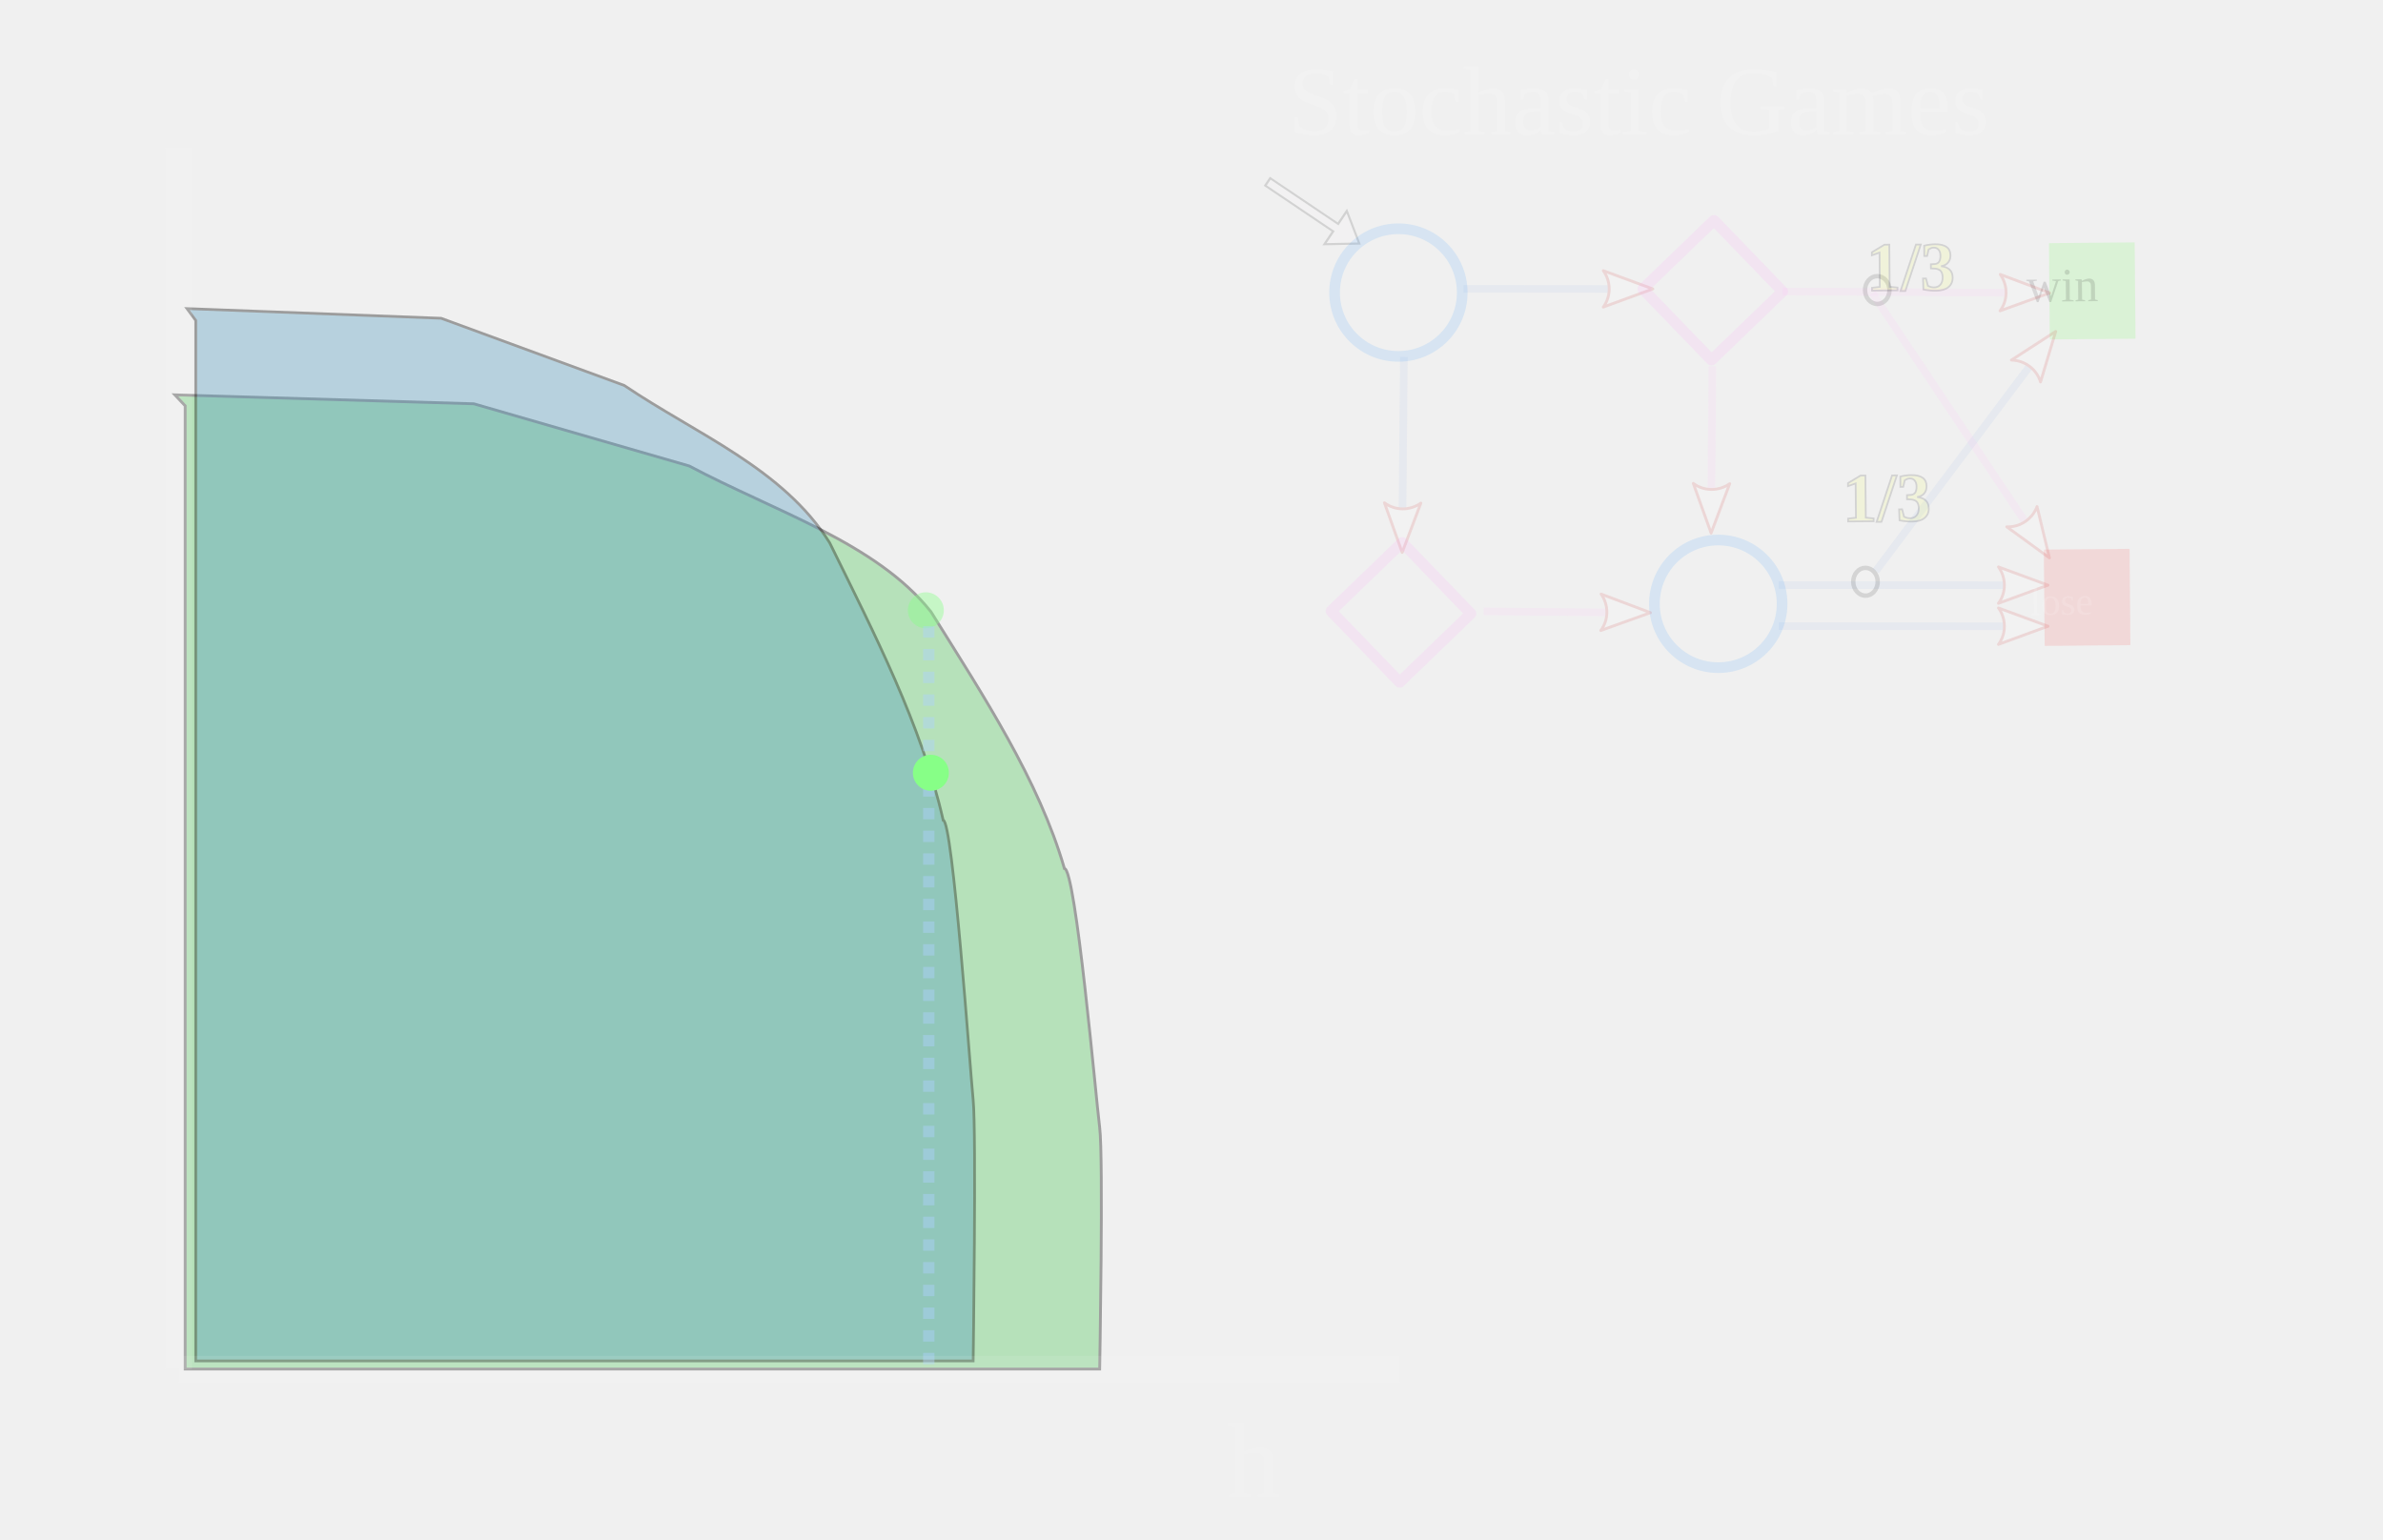
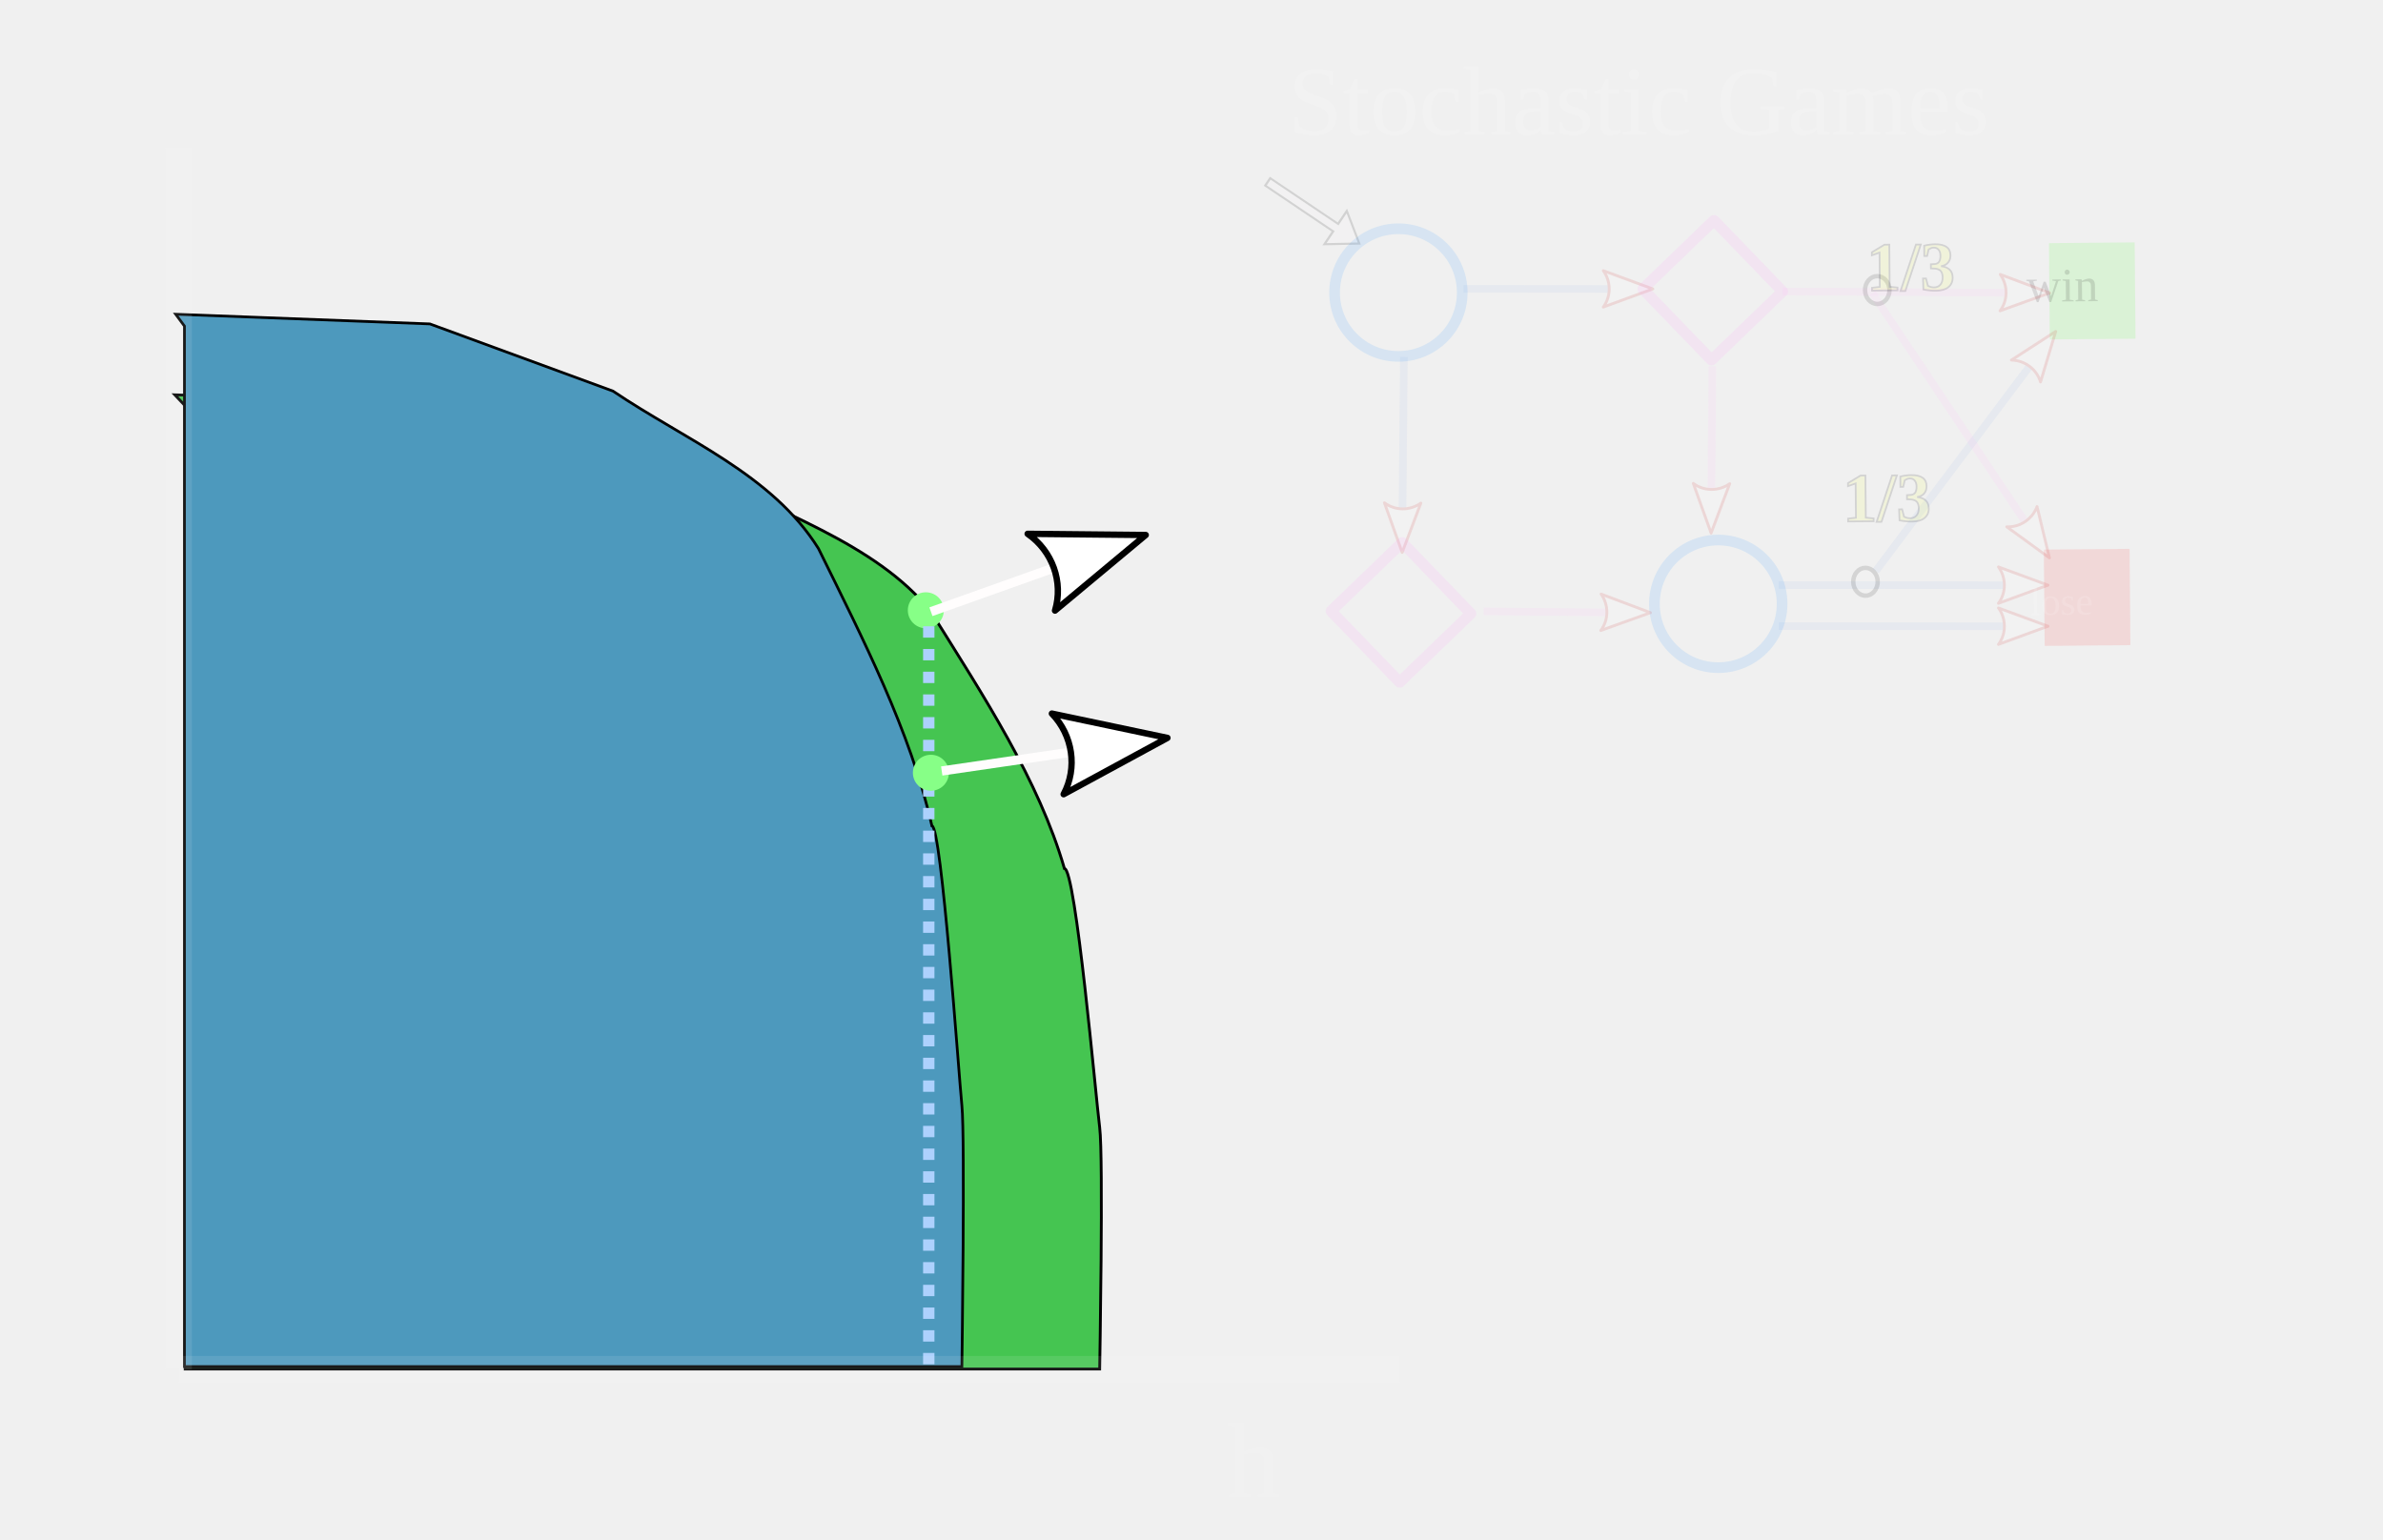
<svg xmlns="http://www.w3.org/2000/svg" width="844.607" height="545.63" viewBox="0 0 223.469 144.365" version="1.1" id="svg211">
  <defs id="defs208">
    <marker style="overflow:visible;" id="Arrow2Lend" refX="0.0" refY="0.0" orient="auto">
      <path transform="scale(1.1) rotate(180) translate(1,0)" d="M 8.719,4.034 L -2.207,0.016 L 8.719,-4.002 C 6.973,-1.63 6.983,1.616 8.719,4.034 z " style="fill-rule:evenodd;fill:context-stroke;stroke-width:0.625;stroke-linejoin:round;" id="path42699" />
    </marker>
    <marker style="overflow:visible" id="marker62969" refX="0.0" refY="0.0" orient="auto">
      <path transform="scale(0.8) translate(-6,0)" style="fill-rule:evenodd;fill:context-fill;stroke:context-stroke;stroke-width:1.0pt" d="M 5.77,0.0 L -2.88,5.0 L -2.88,-5.0 L 5.77,0.0 z " id="path62967" />
    </marker>
    <marker style="overflow:visible" id="marker62959" refX="0.0" refY="0.0" orient="auto">
      <path transform="scale(0.8) translate(12.5,0)" style="fill-rule:evenodd;fill:context-stroke;stroke:context-stroke;stroke-width:1.0pt" d="M 0.0,0.0 L 5.0,-5.0 L -12.5,0.0 L 5.0,5.0 L 0.0,0.0 z " id="path17092" />
    </marker>
    <marker style="overflow:visible" id="TriangleOutL" refX="0" refY="0" orient="auto">
      <path transform="scale(0.8)" style="fill:context-stroke;fill-rule:evenodd;stroke:context-stroke;stroke-width:1pt" d="M 5.77,0 -2.88,5 V -5 Z" id="path17234" />
    </marker>
    <marker style="overflow:visible" id="EmptyTriangleOutL" refX="0" refY="0" orient="auto">
      <path transform="matrix(0.8,0,0,0.8,-4.8,0)" style="fill:context-fill;fill-rule:evenodd;stroke:context-stroke;stroke-width:1pt" d="M 5.77,0 -2.88,5 V -5 Z" id="path17252" />
    </marker>
    <marker orient="auto" refY="0" refX="0" id="Arrow1Send" style="overflow:visible">
      <path id="path1590" d="M 0,0 5,-5 -12.5,0 5,5 Z" style="fill:#484d49;fill-opacity:0.457;fill-rule:evenodd;stroke:#484d49;stroke-width:1pt;stroke-opacity:0.457" transform="matrix(-0.2,0,0,-0.2,-1.2,0)" />
    </marker>
    <marker orient="auto" refY="0" refX="0" id="Arrow1Mend" style="overflow:visible">
      <path id="path1584" d="M 0,0 5,-5 -12.5,0 5,5 Z" style="fill:#000000;fill-opacity:1;fill-rule:evenodd;stroke:#000000;stroke-width:1pt;stroke-opacity:1" transform="matrix(-0.4,0,0,-0.4,-4,0)" />
    </marker>
    <marker orient="auto" refY="0" refX="0" id="Arrow1Lstart" style="overflow:visible">
      <path id="path1575" d="M 0,0 5,-5 -12.5,0 5,5 Z" style="fill:#000000;fill-opacity:1;fill-rule:evenodd;stroke:#000000;stroke-width:1pt;stroke-opacity:1" transform="matrix(0.8,0,0,0.8,10,0)" />
    </marker>
    <style type="text/css" id="current-color-scheme">
      .ColorScheme-Text {
        color:#4d4d4d;
      }
      </style>
    <marker style="overflow:visible" id="TriangleOutL-7" refX="0" refY="0" orient="auto">
      <path transform="scale(0.8)" style="fill:context-stroke;fill-rule:evenodd;stroke:context-stroke;stroke-width:1pt" d="M 5.77,0 -2.88,5 V -5 Z" id="path17234-6" />
    </marker>
    <marker style="overflow:visible" id="TriangleOutL-6" refX="0" refY="0" orient="auto">
      <path transform="scale(0.8)" style="fill:context-stroke;fill-rule:evenodd;stroke:context-stroke;stroke-width:1pt" d="M 5.77,0 -2.88,5 V -5 Z" id="path17234-2" />
    </marker>
    <marker style="overflow:visible" refX="0" refY="0" orient="auto" id="marker1553495298216058387">
      <path transform="scale(-0.6)" d="M 8.719,4.034 -2.207,0.016 8.719,-4.002 c -1.745,2.372 -1.735,5.617 -6e-7,8.035 z" style="fill:#ffffff;fill-opacity:1;fill-rule:evenodd;stroke:#cd2222;stroke-width:0.625;stroke-linejoin:round;stroke-opacity:1" id="path4726" />
    </marker>
    <marker style="overflow:visible" refX="0" refY="0" orient="auto" id="marker1553417629703916899">
      <path transform="scale(-0.6)" d="M 8.719,4.034 -2.207,0.016 8.719,-4.002 c -1.745,2.372 -1.735,5.617 -6e-7,8.035 z" style="fill:#ffffff;fill-opacity:1;fill-rule:evenodd;stroke:#cd2222;stroke-width:0.625;stroke-linejoin:round;stroke-opacity:1" id="path4732" />
    </marker>
    <marker style="overflow:visible" refX="0" refY="0" orient="auto" id="marker1553417629703916899-7">
      <path transform="scale(-0.6)" d="M 8.719,4.034 -2.207,0.016 8.719,-4.002 c -1.745,2.372 -1.735,5.617 -6e-7,8.035 z" style="fill:#ffffff;fill-opacity:1;fill-rule:evenodd;stroke:#cd2222;stroke-width:0.625;stroke-linejoin:round;stroke-opacity:1" id="path4732-2" />
    </marker>
    <marker style="overflow:visible" refX="0" refY="0" orient="auto" id="marker15539562149766756378">
      <path transform="scale(-0.6)" d="M 8.719,4.034 -2.207,0.016 8.719,-4.002 c -1.745,2.372 -1.735,5.617 -6e-7,8.035 z" style="fill:#ffffff;fill-opacity:1;fill-rule:evenodd;stroke:#cd2222;stroke-width:0.625;stroke-linejoin:round;stroke-opacity:1" id="path4735" />
    </marker>
    <marker style="overflow:visible" refX="0" refY="0" orient="auto" id="marker1553506919828493227">
      <path transform="scale(-0.6)" d="M 8.719,4.034 -2.207,0.016 8.719,-4.002 c -1.745,2.372 -1.735,5.617 -6e-7,8.035 z" style="fill:#ffffff;fill-opacity:1;fill-rule:evenodd;stroke:#cd2222;stroke-width:0.625;stroke-linejoin:round;stroke-opacity:1" id="path4723" />
    </marker>
    <marker style="overflow:visible" refX="0" refY="0" orient="auto" id="marker1553506919828493227-4">
      <path transform="scale(-0.6)" d="M 8.719,4.034 -2.207,0.016 8.719,-4.002 c -1.745,2.372 -1.735,5.617 -6e-7,8.035 z" style="fill:#ffffff;fill-opacity:1;fill-rule:evenodd;stroke:#cd2222;stroke-width:0.625;stroke-linejoin:round;stroke-opacity:1" id="path4723-3" />
    </marker>
    <marker style="overflow:visible" refX="0" refY="0" orient="auto" id="marker1553506919828493227-4-6">
      <path transform="scale(-0.6)" d="M 8.719,4.034 -2.207,0.016 8.719,-4.002 c -1.745,2.372 -1.735,5.617 -6e-7,8.035 z" style="fill:#ffffff;fill-opacity:1;fill-rule:evenodd;stroke:#cd2222;stroke-width:0.625;stroke-linejoin:round;stroke-opacity:1" id="path4723-3-4" />
    </marker>
    <marker style="overflow:visible" refX="0" refY="0" orient="auto" id="marker1553352461937877444">
      <path transform="scale(-0.6)" d="M 8.719,4.034 -2.207,0.016 8.719,-4.002 c -1.745,2.372 -1.735,5.617 -6e-7,8.035 z" style="fill:#ffffff;fill-opacity:1;fill-rule:evenodd;stroke:#cd2222;stroke-width:0.625;stroke-linejoin:round;stroke-opacity:1" id="path4720" />
    </marker>
    <marker style="overflow:visible" refX="0" refY="0" orient="auto" id="marker15531871865674093383">
      <path transform="scale(-0.6)" d="M 8.719,4.034 -2.207,0.016 8.719,-4.002 c -1.745,2.372 -1.735,5.617 -6e-7,8.035 z" style="fill:#ffffff;fill-opacity:1;fill-rule:evenodd;stroke:#cd2222;stroke-width:0.625;stroke-linejoin:round;stroke-opacity:1" id="path4729" />
    </marker>
    <marker style="overflow:visible" refX="0" refY="0" orient="auto" id="marker1553506919828493227-0">
      <path transform="scale(-0.6)" d="M 8.719,4.034 -2.207,0.016 8.719,-4.002 c -1.745,2.372 -1.735,5.617 -6e-7,8.035 z" style="fill:#ffffff;fill-opacity:1;fill-rule:evenodd;stroke:#cd2222;stroke-width:0.625;stroke-linejoin:round;stroke-opacity:1" id="path4723-9" />
    </marker>
    <marker style="overflow:visible" refX="0" refY="0" orient="auto" id="marker1553506919828493227-0-6">
      <path transform="scale(-0.6)" d="M 8.719,4.034 -2.207,0.016 8.719,-4.002 c -1.745,2.372 -1.735,5.617 -6e-7,8.035 z" style="fill:#ffffff;fill-opacity:1;fill-rule:evenodd;stroke:#cd2222;stroke-width:0.625;stroke-linejoin:round;stroke-opacity:1" id="path4723-9-0" />
    </marker>
    <marker style="overflow:visible" refX="0" refY="0" orient="auto" id="marker1553506919828493227-0-6-2">
      <path transform="scale(-0.6)" d="M 8.719,4.034 -2.207,0.016 8.719,-4.002 c -1.745,2.372 -1.735,5.617 -6e-7,8.035 z" style="fill:#ffffff;fill-opacity:1;fill-rule:evenodd;stroke:#cd2222;stroke-width:0.625;stroke-linejoin:round;stroke-opacity:1" id="path4723-9-0-6" />
    </marker>
    <marker style="overflow:visible" refX="0" refY="0" orient="auto" id="marker1553506919828493227-0-6-2-2">
      <path transform="scale(-0.6)" d="M 8.719,4.034 -2.207,0.016 8.719,-4.002 c -1.745,2.372 -1.735,5.617 -6e-7,8.035 z" style="fill:#ffffff;fill-opacity:1;fill-rule:evenodd;stroke:#cd2222;stroke-width:0.625;stroke-linejoin:round;stroke-opacity:1" id="path4723-9-0-6-0" />
    </marker>
    <marker style="overflow:visible" refX="0" refY="0" orient="auto" id="marker1553506919828493227-0-6-2-3">
      <path transform="scale(-0.6)" d="M 8.719,4.034 -2.207,0.016 8.719,-4.002 c -1.745,2.372 -1.735,5.617 -6e-7,8.035 z" style="fill:#ffffff;fill-opacity:1;fill-rule:evenodd;stroke:#cd2222;stroke-width:0.625;stroke-linejoin:round;stroke-opacity:1" id="path4723-9-0-6-7" />
    </marker>
    <marker style="overflow:visible" refX="0" refY="0" orient="auto" id="marker1553506919828493227-0-6-2-9">
      <path transform="scale(-0.6)" d="M 8.719,4.034 -2.207,0.016 8.719,-4.002 c -1.745,2.372 -1.735,5.617 -6e-7,8.035 z" style="fill:#ffffff;fill-opacity:1;fill-rule:evenodd;stroke:#cd2222;stroke-width:0.625;stroke-linejoin:round;stroke-opacity:1" id="path4723-9-0-6-2" />
    </marker>
    <marker style="overflow:visible" refX="0" refY="0" orient="auto" id="marker1553506919828493227-0-6-2-9-9">
      <path transform="scale(-0.6)" d="M 8.719,4.034 -2.207,0.016 8.719,-4.002 c -1.745,2.372 -1.735,5.617 -6e-7,8.035 z" style="fill:#ffffff;fill-opacity:1;fill-rule:evenodd;stroke:#cd2222;stroke-width:0.625;stroke-linejoin:round;stroke-opacity:1" id="path4723-9-0-6-2-7" />
    </marker>
    <marker style="overflow:visible" refX="0" refY="0" orient="auto" id="marker1553506919828493227-0-6-2-9-6">
      <path transform="scale(-0.6)" d="M 8.719,4.034 -2.207,0.016 8.719,-4.002 c -1.745,2.372 -1.735,5.617 -6e-7,8.035 z" style="fill:#ffffff;fill-opacity:1;fill-rule:evenodd;stroke:#cd2222;stroke-width:0.625;stroke-linejoin:round;stroke-opacity:1" id="path4723-9-0-6-2-1" />
    </marker>
    <marker style="overflow:visible" refX="0" refY="0" orient="auto" id="marker1553506919828493227-0-6-2-9-6-9">
      <path transform="scale(-0.6)" d="M 8.719,4.034 -2.207,0.016 8.719,-4.002 c -1.745,2.372 -1.735,5.617 -6e-7,8.035 z" style="fill:#ffffff;fill-opacity:1;fill-rule:evenodd;stroke:#cd2222;stroke-width:0.625;stroke-linejoin:round;stroke-opacity:1" id="path4723-9-0-6-2-1-3" />
    </marker>
    <marker style="overflow:visible" refX="0" refY="0" orient="auto" id="marker1553506919828493227-0-3">
      <path transform="scale(-0.6)" d="M 8.719,4.034 -2.207,0.016 8.719,-4.002 c -1.745,2.372 -1.735,5.617 -6e-7,8.035 z" style="fill:#ffffff;fill-opacity:1;fill-rule:evenodd;stroke:#cd2222;stroke-width:0.625;stroke-linejoin:round;stroke-opacity:1" id="path4723-9-6" />
    </marker>
    <marker style="overflow:visible" refX="0" refY="0" orient="auto" id="marker1553506919828493227-0-6-0">
      <path transform="scale(-0.6)" d="M 8.719,4.034 -2.207,0.016 8.719,-4.002 c -1.745,2.372 -1.735,5.617 -6e-7,8.035 z" style="fill:#ffffff;fill-opacity:1;fill-rule:evenodd;stroke:#cd2222;stroke-width:0.625;stroke-linejoin:round;stroke-opacity:1" id="path4723-9-0-62" />
    </marker>
    <marker style="overflow:visible" refX="0" refY="0" orient="auto" id="marker1553506919828493227-0-6-2-6">
      <path transform="scale(-0.6)" d="M 8.719,4.034 -2.207,0.016 8.719,-4.002 c -1.745,2.372 -1.735,5.617 -6e-7,8.035 z" style="fill:#ffffff;fill-opacity:1;fill-rule:evenodd;stroke:#cd2222;stroke-width:0.625;stroke-linejoin:round;stroke-opacity:1" id="path4723-9-0-6-1" />
    </marker>
    <marker style="overflow:visible" refX="0" refY="0" orient="auto" id="marker1553506919828493227-0-6-2-2-8">
      <path transform="scale(-0.6)" d="M 8.719,4.034 -2.207,0.016 8.719,-4.002 c -1.745,2.372 -1.735,5.617 -6e-7,8.035 z" style="fill:#ffffff;fill-opacity:1;fill-rule:evenodd;stroke:#cd2222;stroke-width:0.625;stroke-linejoin:round;stroke-opacity:1" id="path4723-9-0-6-0-7" />
    </marker>
    <marker style="overflow:visible" refX="0" refY="0" orient="auto" id="marker1553506919828493227-0-6-2-3-9">
      <path transform="scale(-0.6)" d="M 8.719,4.034 -2.207,0.016 8.719,-4.002 c -1.745,2.372 -1.735,5.617 -6e-7,8.035 z" style="fill:#ffffff;fill-opacity:1;fill-rule:evenodd;stroke:#cd2222;stroke-width:0.625;stroke-linejoin:round;stroke-opacity:1" id="path4723-9-0-6-7-2" />
    </marker>
    <marker style="overflow:visible" refX="0" refY="0" orient="auto" id="marker1553506919828493227-0-6-2-9-0">
      <path transform="scale(-0.6)" d="M 8.719,4.034 -2.207,0.016 8.719,-4.002 c -1.745,2.372 -1.735,5.617 -6e-7,8.035 z" style="fill:#ffffff;fill-opacity:1;fill-rule:evenodd;stroke:#cd2222;stroke-width:0.625;stroke-linejoin:round;stroke-opacity:1" id="path4723-9-0-6-2-2" />
    </marker>
    <marker style="overflow:visible" refX="0" refY="0" orient="auto" id="marker1553506919828493227-0-6-2-9-9-3">
      <path transform="scale(-0.6)" d="M 8.719,4.034 -2.207,0.016 8.719,-4.002 c -1.745,2.372 -1.735,5.617 -6e-7,8.035 z" style="fill:#ffffff;fill-opacity:1;fill-rule:evenodd;stroke:#cd2222;stroke-width:0.625;stroke-linejoin:round;stroke-opacity:1" id="path4723-9-0-6-2-7-7" />
    </marker>
    <marker style="overflow:visible" refX="0" refY="0" orient="auto" id="marker1553506919828493227-0-6-2-9-6-5">
      <path transform="scale(-0.6)" d="M 8.719,4.034 -2.207,0.016 8.719,-4.002 c -1.745,2.372 -1.735,5.617 -6e-7,8.035 z" style="fill:#ffffff;fill-opacity:1;fill-rule:evenodd;stroke:#cd2222;stroke-width:0.625;stroke-linejoin:round;stroke-opacity:1" id="path4723-9-0-6-2-1-9" />
    </marker>
    <marker style="overflow:visible" refX="0" refY="0" orient="auto" id="marker1553506919828493227-0-6-2-9-6-9-2">
      <path transform="scale(-0.6)" d="M 8.719,4.034 -2.207,0.016 8.719,-4.002 c -1.745,2.372 -1.735,5.617 -6e-7,8.035 z" style="fill:#ffffff;fill-opacity:1;fill-rule:evenodd;stroke:#cd2222;stroke-width:0.625;stroke-linejoin:round;stroke-opacity:1" id="path4723-9-0-6-2-1-3-2" />
    </marker>
    <marker style="overflow:visible;" refX="0.0" refY="0.0" orient="auto" id="Arrow2Lend5272">
      <path transform="scale(1.1) rotate(180) translate(1,0)" d="M 8.719,4.034 L -2.207,0.016 L 8.719,-4.002 C 6.973,-1.63 6.983,1.616 8.719,4.034 z " style="fill-rule:evenodd;fill:#ffffff;stroke-width:0.625;stroke-linejoin:round;stroke:#000000" id="path43588" />
    </marker>
    <marker style="overflow:visible;" refX="0.0" refY="0.0" orient="auto" id="Arrow2Lend52722424">
      <path transform="scale(1.1) rotate(180) translate(1,0)" d="M 8.719,4.034 L -2.207,0.016 L 8.719,-4.002 C 6.973,-1.63 6.983,1.616 8.719,4.034 z " style="fill-rule:evenodd;fill:#000000;stroke-width:0.625;stroke-linejoin:round;stroke:#000000" id="path43892" />
    </marker>
    <marker style="overflow:visible" refX="0" refY="0" orient="auto" id="marker1553495298216058387-0-8">
      <path transform="scale(-0.6)" d="M 8.719,4.034 -2.207,0.016 8.719,-4.002 c -1.745,2.372 -1.735,5.617 -6e-7,8.035 z" style="fill:#ffffff;fill-opacity:1;fill-rule:evenodd;stroke:#cd2222;stroke-width:0.625;stroke-linejoin:round;stroke-opacity:1" id="path4726-6-8" />
    </marker>
    <marker style="overflow:visible" refX="0" refY="0" orient="auto" id="marker1553417629703916899-1-3">
      <path transform="scale(-0.6)" d="M 8.719,4.034 -2.207,0.016 8.719,-4.002 c -1.745,2.372 -1.735,5.617 -6e-7,8.035 z" style="fill:#ffffff;fill-opacity:1;fill-rule:evenodd;stroke:#cd2222;stroke-width:0.625;stroke-linejoin:round;stroke-opacity:1" id="path4732-5-1" />
    </marker>
    <marker style="overflow:visible" refX="0" refY="0" orient="auto" id="marker1553417629703916899-7-8">
      <path transform="scale(-0.6)" d="M 8.719,4.034 -2.207,0.016 8.719,-4.002 c -1.745,2.372 -1.735,5.617 -6e-7,8.035 z" style="fill:#ffffff;fill-opacity:1;fill-rule:evenodd;stroke:#cd2222;stroke-width:0.625;stroke-linejoin:round;stroke-opacity:1" id="path4732-2-9" />
    </marker>
    <marker style="overflow:visible" refX="0" refY="0" orient="auto" id="marker15539562149766756378-9-6">
      <path transform="scale(-0.6)" d="M 8.719,4.034 -2.207,0.016 8.719,-4.002 c -1.745,2.372 -1.735,5.617 -6e-7,8.035 z" style="fill:#ffffff;fill-opacity:1;fill-rule:evenodd;stroke:#cd2222;stroke-width:0.625;stroke-linejoin:round;stroke-opacity:1" id="path4735-4-4" />
    </marker>
    <marker style="overflow:visible" refX="0" refY="0" orient="auto" id="marker1553506919828493227-9-3">
      <path transform="scale(-0.6)" d="M 8.719,4.034 -2.207,0.016 8.719,-4.002 c -1.745,2.372 -1.735,5.617 -6e-7,8.035 z" style="fill:#ffffff;fill-opacity:1;fill-rule:evenodd;stroke:#cd2222;stroke-width:0.625;stroke-linejoin:round;stroke-opacity:1" id="path4723-0-3" />
    </marker>
    <marker style="overflow:visible" refX="0" refY="0" orient="auto" id="marker1553506919828493227-4-3">
      <path transform="scale(-0.6)" d="M 8.719,4.034 -2.207,0.016 8.719,-4.002 c -1.745,2.372 -1.735,5.617 -6e-7,8.035 z" style="fill:#ffffff;fill-opacity:1;fill-rule:evenodd;stroke:#cd2222;stroke-width:0.625;stroke-linejoin:round;stroke-opacity:1" id="path4723-3-8" />
    </marker>
    <marker style="overflow:visible" refX="0" refY="0" orient="auto" id="marker1553506919828493227-4-6-6">
      <path transform="scale(-0.6)" d="M 8.719,4.034 -2.207,0.016 8.719,-4.002 c -1.745,2.372 -1.735,5.617 -6e-7,8.035 z" style="fill:#ffffff;fill-opacity:1;fill-rule:evenodd;stroke:#cd2222;stroke-width:0.625;stroke-linejoin:round;stroke-opacity:1" id="path4723-3-4-0" />
    </marker>
    <marker style="overflow:visible" refX="0" refY="0" orient="auto" id="marker1553352461937877444-9-4">
      <path transform="scale(-0.6)" d="M 8.719,4.034 -2.207,0.016 8.719,-4.002 c -1.745,2.372 -1.735,5.617 -6e-7,8.035 z" style="fill:#ffffff;fill-opacity:1;fill-rule:evenodd;stroke:#cd2222;stroke-width:0.625;stroke-linejoin:round;stroke-opacity:1" id="path4720-1-8" />
    </marker>
    <marker style="overflow:visible" refX="0" refY="0" orient="auto" id="marker15531871865674093383-7-8">
      <path transform="scale(-0.6)" d="M 8.719,4.034 -2.207,0.016 8.719,-4.002 c -1.745,2.372 -1.735,5.617 -6e-7,8.035 z" style="fill:#ffffff;fill-opacity:1;fill-rule:evenodd;stroke:#cd2222;stroke-width:0.625;stroke-linejoin:round;stroke-opacity:1" id="path4729-7-8" />
    </marker>
    <marker style="overflow:visible" refX="0" refY="0" orient="auto" id="marker1553506919828493227-0-31">
      <path transform="scale(-0.6)" d="M 8.719,4.034 -2.207,0.016 8.719,-4.002 c -1.745,2.372 -1.735,5.617 -6e-7,8.035 z" style="fill:#ffffff;fill-opacity:1;fill-rule:evenodd;stroke:#cd2222;stroke-width:0.625;stroke-linejoin:round;stroke-opacity:1" id="path4723-9-9" />
    </marker>
    <marker style="overflow:visible" refX="0" refY="0" orient="auto" id="marker1553506919828493227-0-6-4">
      <path transform="scale(-0.6)" d="M 8.719,4.034 -2.207,0.016 8.719,-4.002 c -1.745,2.372 -1.735,5.617 -6e-7,8.035 z" style="fill:#ffffff;fill-opacity:1;fill-rule:evenodd;stroke:#cd2222;stroke-width:0.625;stroke-linejoin:round;stroke-opacity:1" id="path4723-9-0-7" />
    </marker>
    <marker style="overflow:visible" refX="0" refY="0" orient="auto" id="marker1553506919828493227-0-6-2-8">
      <path transform="scale(-0.6)" d="M 8.719,4.034 -2.207,0.016 8.719,-4.002 c -1.745,2.372 -1.735,5.617 -6e-7,8.035 z" style="fill:#ffffff;fill-opacity:1;fill-rule:evenodd;stroke:#cd2222;stroke-width:0.625;stroke-linejoin:round;stroke-opacity:1" id="path4723-9-0-6-4" />
    </marker>
    <marker style="overflow:visible" refX="0" refY="0" orient="auto" id="marker1553506919828493227-0-6-2-2-5">
      <path transform="scale(-0.6)" d="M 8.719,4.034 -2.207,0.016 8.719,-4.002 c -1.745,2.372 -1.735,5.617 -6e-7,8.035 z" style="fill:#ffffff;fill-opacity:1;fill-rule:evenodd;stroke:#cd2222;stroke-width:0.625;stroke-linejoin:round;stroke-opacity:1" id="path4723-9-0-6-0-0" />
    </marker>
    <marker style="overflow:visible" refX="0" refY="0" orient="auto" id="marker1553506919828493227-0-6-2-3-3">
      <path transform="scale(-0.6)" d="M 8.719,4.034 -2.207,0.016 8.719,-4.002 c -1.745,2.372 -1.735,5.617 -6e-7,8.035 z" style="fill:#ffffff;fill-opacity:1;fill-rule:evenodd;stroke:#cd2222;stroke-width:0.625;stroke-linejoin:round;stroke-opacity:1" id="path4723-9-0-6-7-6" />
    </marker>
    <marker style="overflow:visible" refX="0" refY="0" orient="auto" id="marker1553506919828493227-0-6-2-9-1">
      <path transform="scale(-0.6)" d="M 8.719,4.034 -2.207,0.016 8.719,-4.002 c -1.745,2.372 -1.735,5.617 -6e-7,8.035 z" style="fill:#ffffff;fill-opacity:1;fill-rule:evenodd;stroke:#cd2222;stroke-width:0.625;stroke-linejoin:round;stroke-opacity:1" id="path4723-9-0-6-2-0" />
    </marker>
    <marker style="overflow:visible" refX="0" refY="0" orient="auto" id="marker1553506919828493227-0-6-2-9-9-6">
      <path transform="scale(-0.6)" d="M 8.719,4.034 -2.207,0.016 8.719,-4.002 c -1.745,2.372 -1.735,5.617 -6e-7,8.035 z" style="fill:#ffffff;fill-opacity:1;fill-rule:evenodd;stroke:#cd2222;stroke-width:0.625;stroke-linejoin:round;stroke-opacity:1" id="path4723-9-0-6-2-7-3" />
    </marker>
    <marker style="overflow:visible" refX="0" refY="0" orient="auto" id="marker1553506919828493227-0-6-2-9-6-2">
      <path transform="scale(-0.6)" d="M 8.719,4.034 -2.207,0.016 8.719,-4.002 c -1.745,2.372 -1.735,5.617 -6e-7,8.035 z" style="fill:#ffffff;fill-opacity:1;fill-rule:evenodd;stroke:#cd2222;stroke-width:0.625;stroke-linejoin:round;stroke-opacity:1" id="path4723-9-0-6-2-1-0" />
    </marker>
    <marker style="overflow:visible" refX="0" refY="0" orient="auto" id="marker1553506919828493227-0-6-2-9-6-9-6">
      <path transform="scale(-0.6)" d="M 8.719,4.034 -2.207,0.016 8.719,-4.002 c -1.745,2.372 -1.735,5.617 -6e-7,8.035 z" style="fill:#ffffff;fill-opacity:1;fill-rule:evenodd;stroke:#cd2222;stroke-width:0.625;stroke-linejoin:round;stroke-opacity:1" id="path4723-9-0-6-2-1-3-1" />
    </marker>
+     <marker style="overflow:visible" refX="0" refY="0" orient="auto" id="Arrow2Lend41418896">
+       <path transform="matrix(-1.1,0,0,-1.1,-1.1,0)" d="M 8.719,4.034 -2.207,0.016 8.719,-4.002 c -1.745,2.372 -1.735,5.617 -6e-7,8.035 z" style="fill:#ffffff;fill-rule:evenodd;stroke:#000000;stroke-width:0.625;stroke-linejoin:round" id="path55430" />
+     </marker>
+     <marker style="overflow:visible" refX="0" refY="0" orient="auto" id="Arrow2Lend41418896-3">
+       <path transform="matrix(-1.1,0,0,-1.1,-1.1,0)" d="M 8.719,4.034 -2.207,0.016 8.719,-4.002 c -1.745,2.372 -1.735,5.617 -6e-7,8.035 z" style="fill:#ffffff;fill-rule:evenodd;stroke:#000000;stroke-width:0.625;stroke-linejoin:round" id="path55430-6" />
+     </marker>
  </defs>
  <g id="layer1" transform="translate(-2.836488,-1.148294)">
    <text xml:space="preserve" style="font-size:13.334px;line-height:1.25;font-family:'Times New Roman';-inkscape-font-specification:'Times New Roman, ';text-align:center;word-spacing:0px;text-anchor:middle;opacity:0.103;fill:#ffffff;fill-opacity:0.823;stroke-width:0.333" x="10.866" y="20.572" id="text32281-1-5">
      <tspan style="font-style:normal;font-variant:normal;font-weight:normal;font-stretch:normal;font-size:10px;font-family:'Times New Roman';-inkscape-font-specification:'Times New Roman, Normal';font-variant-ligatures:normal;font-variant-caps:normal;font-variant-numeric:normal;font-variant-east-asian:normal;fill:#ffffff;fill-opacity:0.823;stroke-width:0.333" x="10.866" y="20.572" id="tspan59545-2">p</tspan>
      <tspan style="font-style:normal;font-variant:normal;font-weight:normal;font-stretch:normal;font-size:10px;font-family:'Times New Roman';-inkscape-font-specification:'Times New Roman, Normal';font-variant-ligatures:normal;font-variant-caps:normal;font-variant-numeric:normal;font-variant-east-asian:normal;fill:#ffffff;fill-opacity:0.823;stroke-width:0.333" x="10.866" y="37.239" id="tspan61857-9" />
      <tspan style="font-style:normal;font-variant:normal;font-weight:normal;font-stretch:normal;font-size:10px;font-family:'Times New Roman';-inkscape-font-specification:'Times New Roman, Normal';font-variant-ligatures:normal;font-variant-caps:normal;font-variant-numeric:normal;font-variant-east-asian:normal;fill:#ffffff;fill-opacity:0.823;stroke-width:0.333" x="10.866" y="53.906" id="tspan55925-1" />
    </text>
    <text xml:space="preserve" style="font-size:13.334px;line-height:1.25;font-family:'Times New Roman';-inkscape-font-specification:'Times New Roman, ';text-align:center;word-spacing:0px;text-anchor:middle;opacity:0.103;fill:#ffffff;fill-opacity:0.823;stroke-width:0.333" x="132.068" y="141.566" id="text32281-1-5-2">
      <tspan style="font-style:normal;font-variant:normal;font-weight:normal;font-stretch:normal;font-size:10px;font-family:'Times New Roman';-inkscape-font-specification:'Times New Roman, Normal';font-variant-ligatures:normal;font-variant-caps:normal;font-variant-numeric:normal;font-variant-east-asian:normal;fill:#ffffff;fill-opacity:0.823;stroke-width:0.333" x="132.068" y="141.566" id="tspan59545-2-7">h</tspan>
      <tspan style="font-style:normal;font-variant:normal;font-weight:normal;font-stretch:normal;font-size:10px;font-family:'Times New Roman';-inkscape-font-specification:'Times New Roman, Normal';font-variant-ligatures:normal;font-variant-caps:normal;font-variant-numeric:normal;font-variant-east-asian:normal;fill:#ffffff;fill-opacity:0.823;stroke-width:0.333" x="132.068" y="158.233" id="tspan61857-9-0" />
      <tspan style="font-style:normal;font-variant:normal;font-weight:normal;font-stretch:normal;font-size:10px;font-family:'Times New Roman';-inkscape-font-specification:'Times New Roman, Normal';font-variant-ligatures:normal;font-variant-caps:normal;font-variant-numeric:normal;font-variant-east-asian:normal;fill:#ffffff;fill-opacity:0.823;stroke-width:0.333" x="132.068" y="174.901" id="tspan55925-1-9" />
    </text>
-     <path style="opacity:0.34;fill:#45c551;fill-opacity:1;stroke:#000000;stroke-width:0.265px;stroke-linecap:butt;stroke-linejoin:miter;stroke-opacity:1" d="m 19.234,38.184 28.039,0.84 20.199,5.834 c 7.96,4.238 17.534,7.212 22.663,13.669 4.948,7.922 10.124,15.812 12.517,24.084 1.055,0 2.962,21.569 3.308,24.3 0.355,2.805 0,22.653 0,22.653 H 20.202 V 39.214 Z" id="path45173" />
+     <path style="opacity:1;fill:#45c551;fill-opacity:1;stroke:#000000;stroke-width:0.265px;stroke-linecap:butt;stroke-linejoin:miter;stroke-opacity:1" d="m 19.234,38.184 28.039,0.84 20.199,5.834 c 7.96,4.238 17.534,7.212 22.663,13.669 4.948,7.922 10.124,15.812 12.517,24.084 1.055,0 2.962,21.569 3.308,24.3 0.355,2.805 0,22.653 0,22.653 H 20.202 V 39.214 Z" id="path45173" />
    <path style="display:inline;opacity:0.125;fill:none;fill-opacity:0.988;stroke:#9cb5e5;stroke-width:0.709;stroke-linecap:butt;stroke-linejoin:miter;stroke-miterlimit:4;stroke-dasharray:none;stroke-opacity:1;marker-end:url(#marker1553506919828493227-0-31)" d="m 134.488,34.635 -0.158,17.397" id="path97297-1-9-3" />
    <path style="display:inline;opacity:0.125;fill:none;fill-opacity:0.988;stroke:#9cb5e5;stroke-width:0.709;stroke-linecap:butt;stroke-linejoin:miter;stroke-miterlimit:4;stroke-dasharray:none;stroke-opacity:1;marker-end:url(#marker1553506919828493227-0-6-4)" d="m 140.074,28.239 16.821,0.016" id="path97297-1-9-3-6" />
    <path style="display:inline;opacity:0.125;fill:none;fill-opacity:0.988;stroke:#9cb5e5;stroke-width:0.709;stroke-linecap:butt;stroke-linejoin:miter;stroke-miterlimit:4;stroke-dasharray:none;stroke-opacity:1;marker-end:url(#marker1553506919828493227-0-6-2-8)" d="m 169.642,59.877 24.313,0.016" id="path97297-1-9-3-6-1" />
    <path style="display:inline;opacity:0.125;fill:none;fill-opacity:0.988;stroke:#9cb5e5;stroke-width:0.709;stroke-linecap:butt;stroke-linejoin:miter;stroke-miterlimit:4;stroke-dasharray:none;stroke-opacity:1;marker-end:url(#marker1553506919828493227-0-6-2-2-5)" d="m 169.64,56.026 24.313,0.016" id="path97297-1-9-3-6-1-2" />
    <polygon points="0,182.359 233.178,0 233.178,141.732 902.25,141.732 902.25,222.986 233.178,222.986 233.178,364.719 " id="path2050-8-8-9-3" transform="matrix(-0.0095156,-0.00640994,-0.00575014,0.00854443,131.3558,22.4347)" style="opacity:0.125;fill:#fffdff;fill-opacity:0.988;stroke:#000000;stroke-width:18.42;stroke-miterlimit:4;stroke-dasharray:none;stroke-opacity:1" />
    <ellipse style="opacity:0.125;fill:none;fill-opacity:1;stroke:#2592ff;stroke-width:1;stroke-miterlimit:4;stroke-dasharray:none;stroke-dashoffset:0;stroke-opacity:1" id="path82630-6" cx="133.718" cy="29.767" transform="rotate(-0.5030784)" rx="5.986" ry="5.986" />
    <ellipse style="opacity:0.125;fill:none;fill-opacity:1;stroke:#2592ff;stroke-width:1;stroke-miterlimit:4;stroke-dasharray:none;stroke-dashoffset:0;stroke-opacity:1" id="path82630-8-0" cx="163.455" cy="59.225" transform="rotate(-0.5030784)" rx="5.986" ry="5.986" />
    <rect style="opacity:0.125;fill:none;fill-opacity:0.988;stroke:#ff8ffa;stroke-width:1.028;stroke-miterlimit:4;stroke-dasharray:none;stroke-dashoffset:0;stroke-opacity:1" id="rect82654-50" width="9.272" height="9.272" x="93.272" y="129.286" ry="0.024" transform="rotate(-43.98293)" />
    <rect style="opacity:0.125;fill:none;fill-opacity:0.988;stroke:#ff8ffa;stroke-width:1.028;stroke-miterlimit:4;stroke-dasharray:none;stroke-dashoffset:0;stroke-opacity:1" id="rect82654-5-2" width="9.272" height="9.272" x="51.251" y="130.724" ry="0.024" transform="rotate(-43.98293)" />
    <rect style="opacity:0.125;fill:#44ff24;fill-opacity:0.988;stroke-width:1.214;stroke-miterlimit:4;stroke-dasharray:none" id="rect91018" width="8.043" height="9.036" x="194.76" y="25.665" transform="rotate(-0.5030784)" ry="0.046" />
    <rect style="opacity:0.125;fill:#fd3333;fill-opacity:0.988;stroke-width:1.214;stroke-miterlimit:4;stroke-dasharray:none" id="rect91018-4" width="8.043" height="9.036" x="194.028" y="54.405" transform="rotate(-0.5030784)" ry="0.046" />
    <text xml:space="preserve" style="font-size:4.493px;line-height:1.25;font-family:'Times New Roman';-inkscape-font-specification:'Times New Roman, ';text-align:center;word-spacing:0px;text-anchor:middle;opacity:0.125;fill:#070007;fill-opacity:0.988;stroke-width:0.112" x="198.786" y="31.145" id="text100249" transform="rotate(-0.5030769)">
      <tspan id="tspan100247" style="stroke-width:0.112" x="198.786" y="31.145">win</tspan>
    </text>
    <text xml:space="preserve" style="font-size:3.666px;line-height:1.25;font-family:'Times New Roman';-inkscape-font-specification:'Times New Roman, ';text-align:center;word-spacing:0px;text-anchor:middle;opacity:0.125;fill:#ffffff;fill-opacity:0.988;stroke-width:0.092" x="197.937" y="60.534" id="text100249-8" transform="rotate(-0.5030769)">
      <tspan id="tspan100247-1" style="fill:#ffffff;fill-opacity:0.988;stroke-width:0.092" x="197.937" y="60.534">lose</tspan>
    </text>
    <ellipse style="opacity:0.125;fill:#fefefe;fill-opacity:0.988;stroke:#131313;stroke-width:0.416;stroke-miterlimit:4;stroke-dasharray:none;stroke-dashoffset:0;stroke-opacity:1" id="path104165-4" cx="177.278" cy="57.274" transform="rotate(-0.5030784)" rx="1.146" ry="1.304" />
    <path style="display:inline;opacity:0.125;fill:none;fill-opacity:0.988;stroke:#9cb5e5;stroke-width:0.709;stroke-linecap:butt;stroke-linejoin:miter;stroke-miterlimit:4;stroke-dasharray:none;stroke-opacity:1;marker-end:url(#marker1553506919828493227-0-6-2-3-3)" d="M 178.744,54.708 195.057,32.99" id="path97297-1-9-3-6-1-5" />
    <path style="display:inline;opacity:0.125;fill:none;fill-opacity:0.988;stroke:#ffb7fb;stroke-width:0.709;stroke-linecap:butt;stroke-linejoin:miter;stroke-miterlimit:4;stroke-dasharray:none;stroke-opacity:1;marker-end:url(#marker1553506919828493227-0-6-2-9-1)" d="m 163.42,35.497 -0.122,14.714" id="path97297-1-9-3-6-1-28" />
    <path style="display:inline;opacity:0.125;fill:none;fill-opacity:0.988;stroke:#ffb7fb;stroke-width:0.709;stroke-linecap:butt;stroke-linejoin:miter;stroke-miterlimit:4;stroke-dasharray:none;stroke-opacity:1;marker-end:url(#marker1553506919828493227-0-6-2-9-9-6)" d="m 141.962,58.494 14.714,0.122" id="path97297-1-9-3-6-1-28-3" />
    <path style="display:inline;opacity:0.125;fill:none;fill-opacity:0.988;stroke:#ffb7fb;stroke-width:0.709;stroke-linecap:butt;stroke-linejoin:miter;stroke-miterlimit:4;stroke-dasharray:none;stroke-opacity:1;marker-end:url(#marker1553506919828493227-0-6-2-9-6-2)" d="m 170.006,28.488 24.106,0.138" id="path97297-1-9-3-6-1-28-2" />
    <path style="display:inline;opacity:0.125;fill:none;fill-opacity:0.988;stroke:#ffb7fb;stroke-width:0.709;stroke-linecap:butt;stroke-linejoin:miter;stroke-miterlimit:4;stroke-dasharray:none;stroke-opacity:1;marker-end:url(#marker1553506919828493227-0-6-2-9-6-9-6)" d="m 178.43,28.665 16.069,24.035" id="path97297-1-9-3-6-1-28-2-1" />
    <text xml:space="preserve" style="font-size:6.498px;line-height:1.25;font-family:'Times New Roman';-inkscape-font-specification:'Times New Roman, ';text-align:center;word-spacing:0px;text-anchor:middle;opacity:0.125;fill:#efff43;fill-opacity:0.988;stroke:#000000;stroke-width:0.162;stroke-opacity:1" x="183.402" y="51.606" id="text96996-9-5" transform="rotate(-0.5030769)">
      <tspan id="tspan96994-8-1" style="font-weight:bold;fill:#efff43;fill-opacity:0.988;stroke:#000000;stroke-width:0.162;stroke-opacity:1" x="183.402" y="51.606">1/3</tspan>
    </text>
    <ellipse style="opacity:0.125;fill:#fefefe;fill-opacity:0.988;stroke:#131313;stroke-width:0.416;stroke-miterlimit:4;stroke-dasharray:none;stroke-dashoffset:0;stroke-opacity:1" id="path104165-7" cx="178.624" cy="29.924" transform="rotate(-0.5030784)" rx="1.146" ry="1.304" />
    <text xml:space="preserve" style="font-size:6.498px;line-height:1.25;font-family:'Times New Roman';-inkscape-font-specification:'Times New Roman, ';text-align:center;word-spacing:0px;text-anchor:middle;opacity:0.125;fill:#efff43;fill-opacity:0.988;stroke:#000000;stroke-width:0.162;stroke-opacity:1" x="185.831" y="29.973" id="text96996-94" transform="rotate(-0.5030769)">
      <tspan id="tspan96994-3" style="font-weight:bold;fill:#efff43;fill-opacity:0.988;stroke:#000000;stroke-width:0.162;stroke-opacity:1" x="185.831" y="29.973">1/3</tspan>
    </text>
    <text xml:space="preserve" style="font-size:12.291px;line-height:1.25;font-family:'Times New Roman';-inkscape-font-specification:'Times New Roman, ';text-align:center;word-spacing:0px;text-anchor:middle;stroke-width:0.307;opacity:0.125" x="164.193" y="13.761" id="text8904-7">
      <tspan id="tspan8902-5" style="font-style:normal;font-variant:normal;font-weight:normal;font-stretch:normal;font-size:9.218px;font-family:'Times New Roman';-inkscape-font-specification:'Times New Roman, Normal';font-variant-ligatures:normal;font-variant-caps:normal;font-variant-numeric:normal;font-variant-east-asian:normal;fill:#ffffff;fill-opacity:1;stroke-width:0.307" x="164.193" y="13.761">Stochastic Games</tspan>
    </text>
-     <ellipse style="fill:#87ff87;stroke:none;stroke-width:1.08;opacity:0.397" id="path66137" cx="89.658" cy="58.393" rx="1.688" ry="1.688" />
+     <ellipse style="fill:#87ff87;stroke:none;stroke-width:1.08;opacity:1" id="path66137" cx="89.658" cy="58.393" rx="1.688" ry="1.688" />
  </g>
  <g id="layer2" style="display:inline">
-     <path style="opacity:0.35;fill:#4d99bd;fill-opacity:1;stroke:#000000;stroke-width:0.254px;stroke-linecap:butt;stroke-linejoin:miter;stroke-opacity:1" d="m 17.532,28.945 23.837,0.908 17.172,6.302 c 6.767,4.578 14.906,7.79 19.267,14.766 4.207,8.557 8.607,17.08 10.641,26.015 0.897,0 2.518,23.299 2.812,26.249 0.302,3.03 0,24.47 0,24.47 H 18.355 V 30.058 Z" id="path45173-5" />
-     <path style="opacity:0.435;fill:#4d99bd;fill-opacity:1;stroke:#add1fd;stroke-width:1.065;stroke-linecap:butt;stroke-linejoin:miter;stroke-miterlimit:4;stroke-dasharray:1.065, 1.065;stroke-dashoffset:0;stroke-opacity:1" d="m 87.097,127.97 0,-70.195" id="path73286" />
+     <path style="opacity:1;fill:#4d99bd;fill-opacity:1;stroke:#000000;stroke-width:0.254px;stroke-linecap:butt;stroke-linejoin:miter;stroke-opacity:1" d="m 16.474,29.474 23.837,0.908 17.172,6.302 c 6.767,4.578 14.906,7.79 19.267,14.766 4.207,8.557 8.607,17.08 10.641,26.015 0.897,0 2.518,23.299 2.812,26.249 0.302,3.03 0,24.47 0,24.47 H 17.297 V 30.587 Z" id="path45173-5" />
+     <path style="opacity:1;fill:#4d99bd;fill-opacity:1;stroke:#add1fd;stroke-width:1.065;stroke-linecap:butt;stroke-linejoin:miter;stroke-miterlimit:4;stroke-dasharray:1.065, 1.065;stroke-dashoffset:0;stroke-opacity:1" d="m 87.097,127.97 0,-70.195" id="path73286" />
    <ellipse style="fill:#87ff87;stroke:none;stroke-width:1.08" id="path66137-5" cx="87.295" cy="72.485" rx="1.688" ry="1.688" />
+     <path style="fill:none;stroke:#fffdfd;stroke-width:0.865;stroke-linecap:butt;stroke-linejoin:miter;stroke-miterlimit:4;stroke-dasharray:none;stroke-opacity:1;marker-end:url(#Arrow2Lend41418896)" d="M 87.299,57.379 106.367,50.582" id="path54054" />
+     <path style="fill:none;stroke:#fffdfd;stroke-width:0.865;stroke-linecap:butt;stroke-linejoin:miter;stroke-miterlimit:4;stroke-dasharray:none;stroke-opacity:1;marker-end:url(#Arrow2Lend41418896-3)" d="M 88.313,72.317 108.345,69.395" id="path54054-7" />
  </g>
  <g id="layer13" transform="translate(-2.836488,-1.148294)">
    <text xml:space="preserve" style="font-size:8.461px;line-height:1.25;font-family:'Times New Roman';-inkscape-font-specification:'Times New Roman, ';text-align:center;word-spacing:0px;text-anchor:middle;opacity:0.618;fill:#b0d9ed;fill-opacity:0.988;stroke:#000000;stroke-width:0.212;stroke-opacity:1" x="179.202" y="97.689" id="text96996-94-9-0" transform="rotate(-0.5030769)">
      <tspan id="tspan96994-3-4-6" style="font-weight:bold;fill:#b0d9ed;fill-opacity:0.988;stroke:#000000;stroke-width:0.212;stroke-opacity:1" x="179.202" y="97.689" />
    </text>
    <g id="g24950" transform="matrix(1.187178,0,0,1.187178,-2.015295,-7.087682)" />
    <path style="opacity:0.103;fill:none;stroke:#f7f7f7;stroke-width:2.501;stroke-linecap:butt;stroke-linejoin:miter;stroke-miterlimit:4;stroke-dasharray:none;stroke-opacity:1" d="M 19.576,15.048 V 129.587" id="path25607" />
    <path style="opacity:0.103;fill:none;stroke:#f7f7f7;stroke-width:2.501;stroke-linecap:butt;stroke-linejoin:miter;stroke-miterlimit:4;stroke-dasharray:none;stroke-opacity:1" d="M 134.115,129.587 H 19.576" id="path25607-3" />
  </g>
  <g id="layer12" transform="translate(-2.836488,-1.148294)" />
  <style type="text/css" id="style2363">
      #layer5 {
      offset-path: path('M -90 100 v -20');
      animation: move 3000ms infinite alternate ease-in-out;
      }
@keyframes move {
  0% {
    offset-distance: 0%;
  }
  100% {
    offset-distance: 100%;
  }
} 
</style>
</svg>
